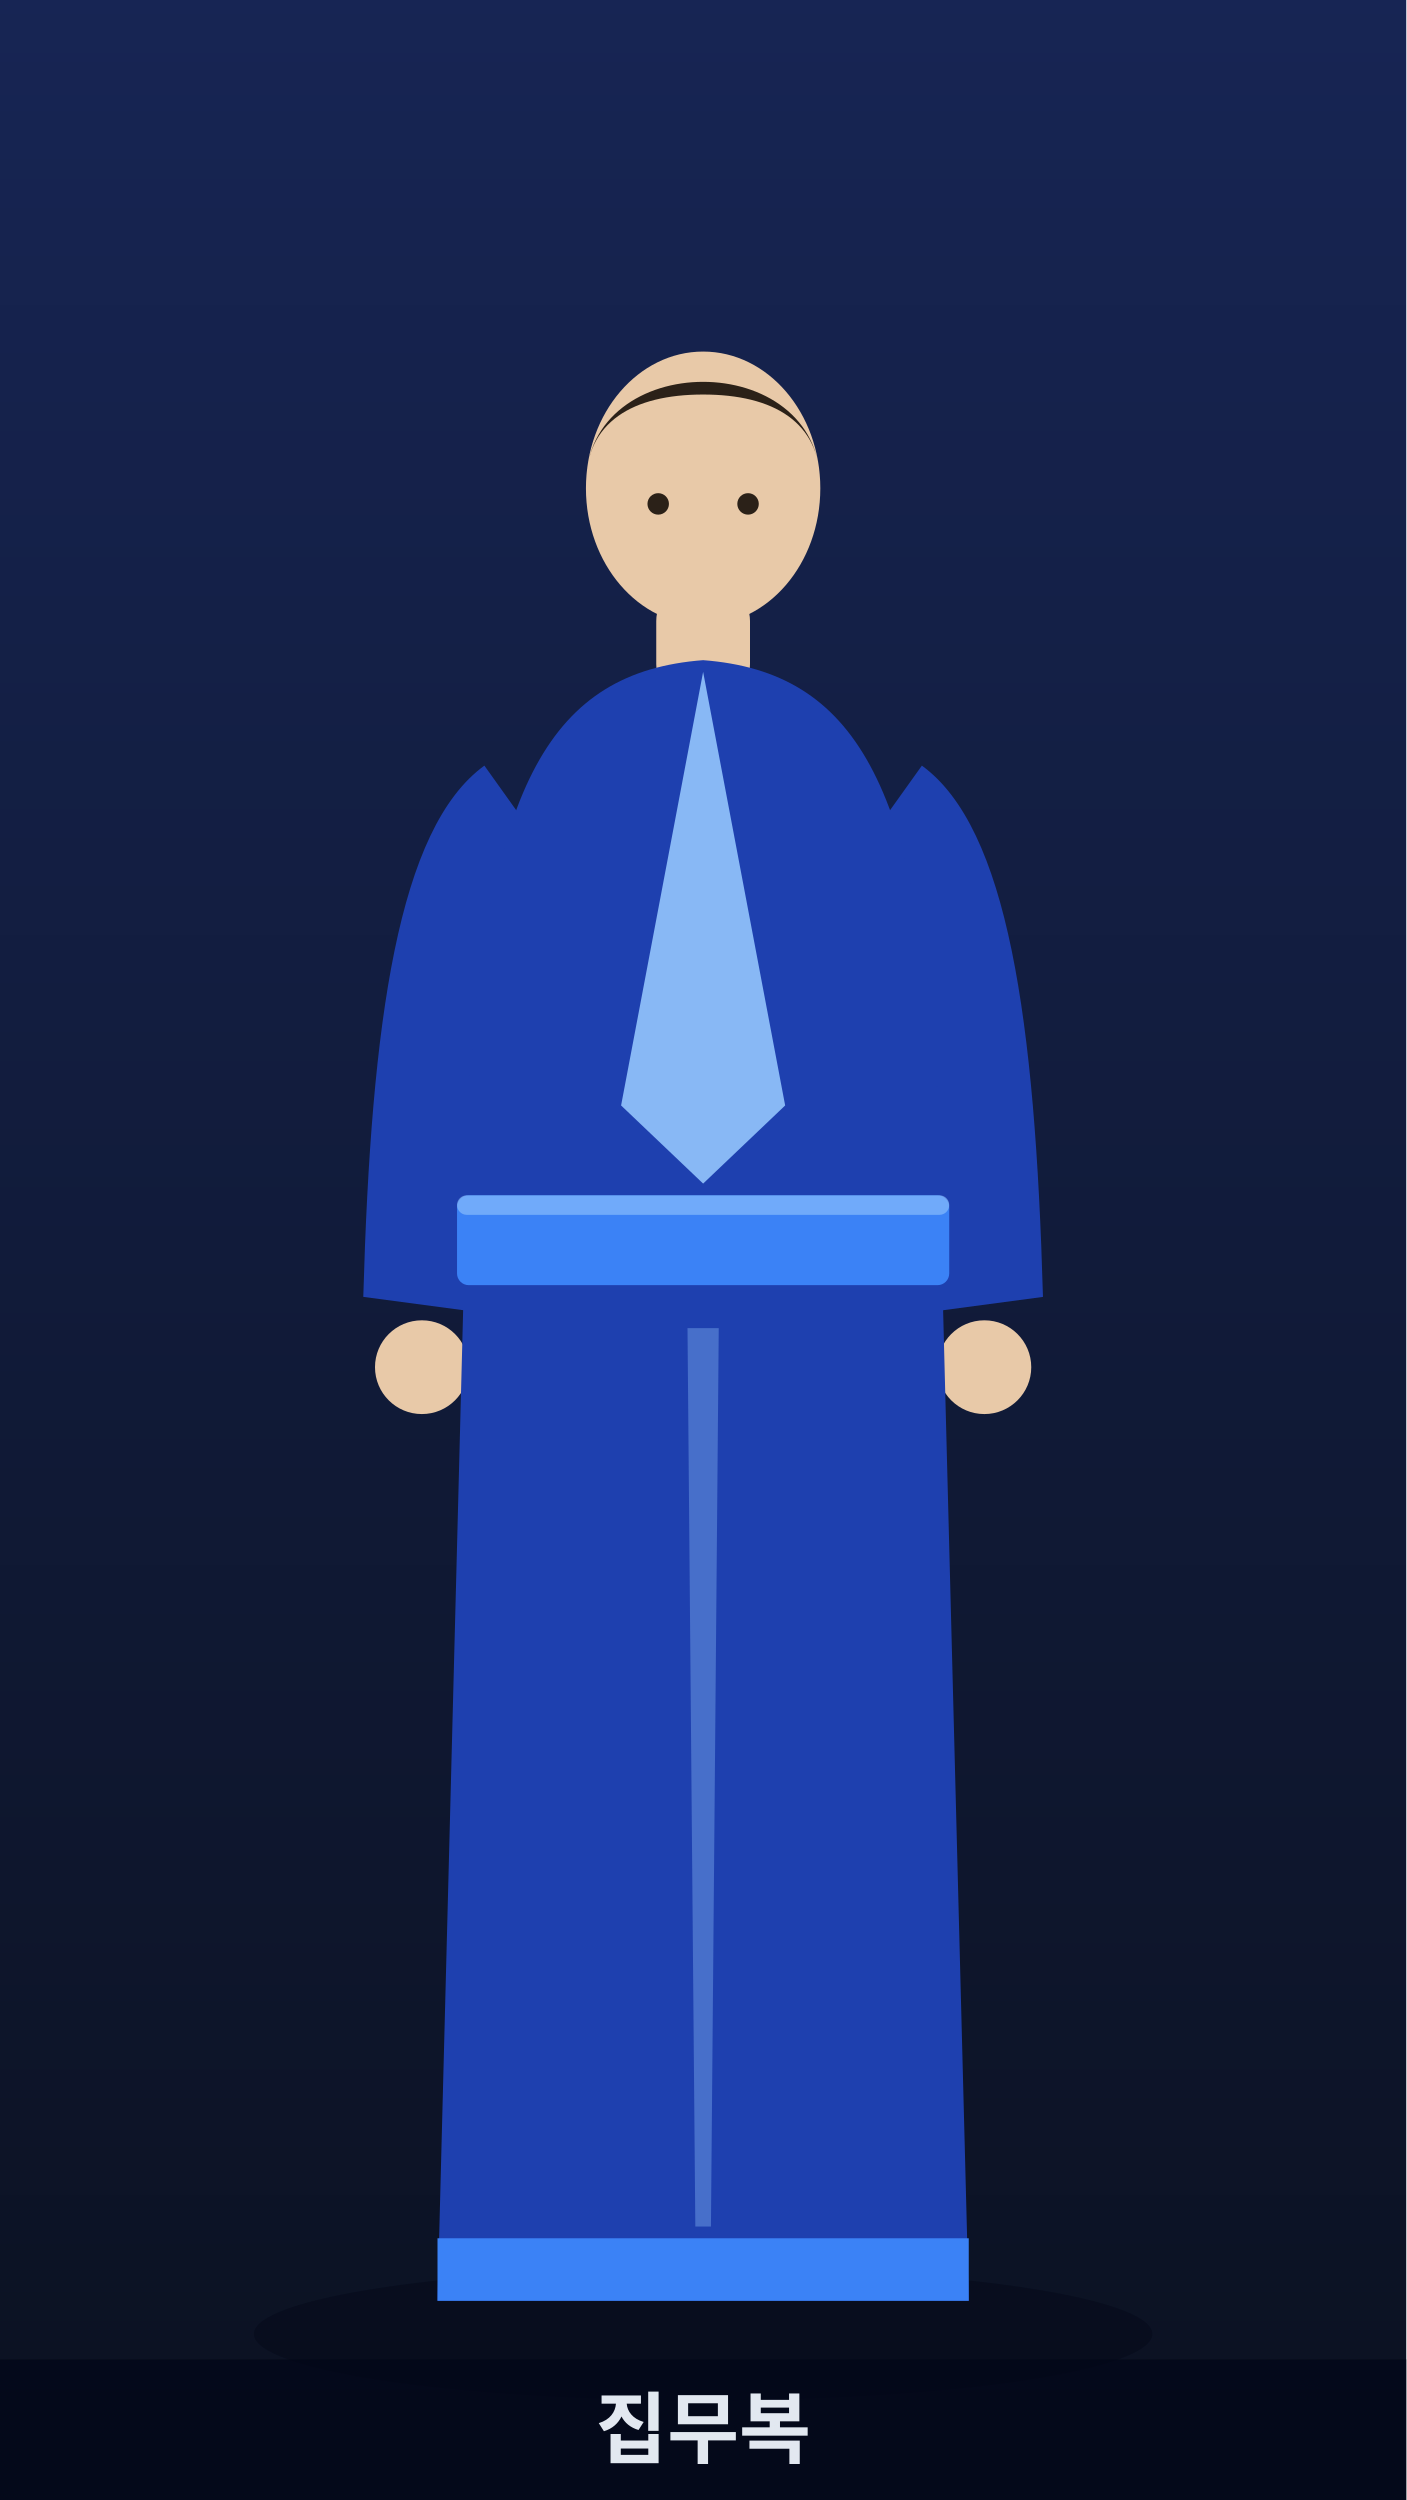
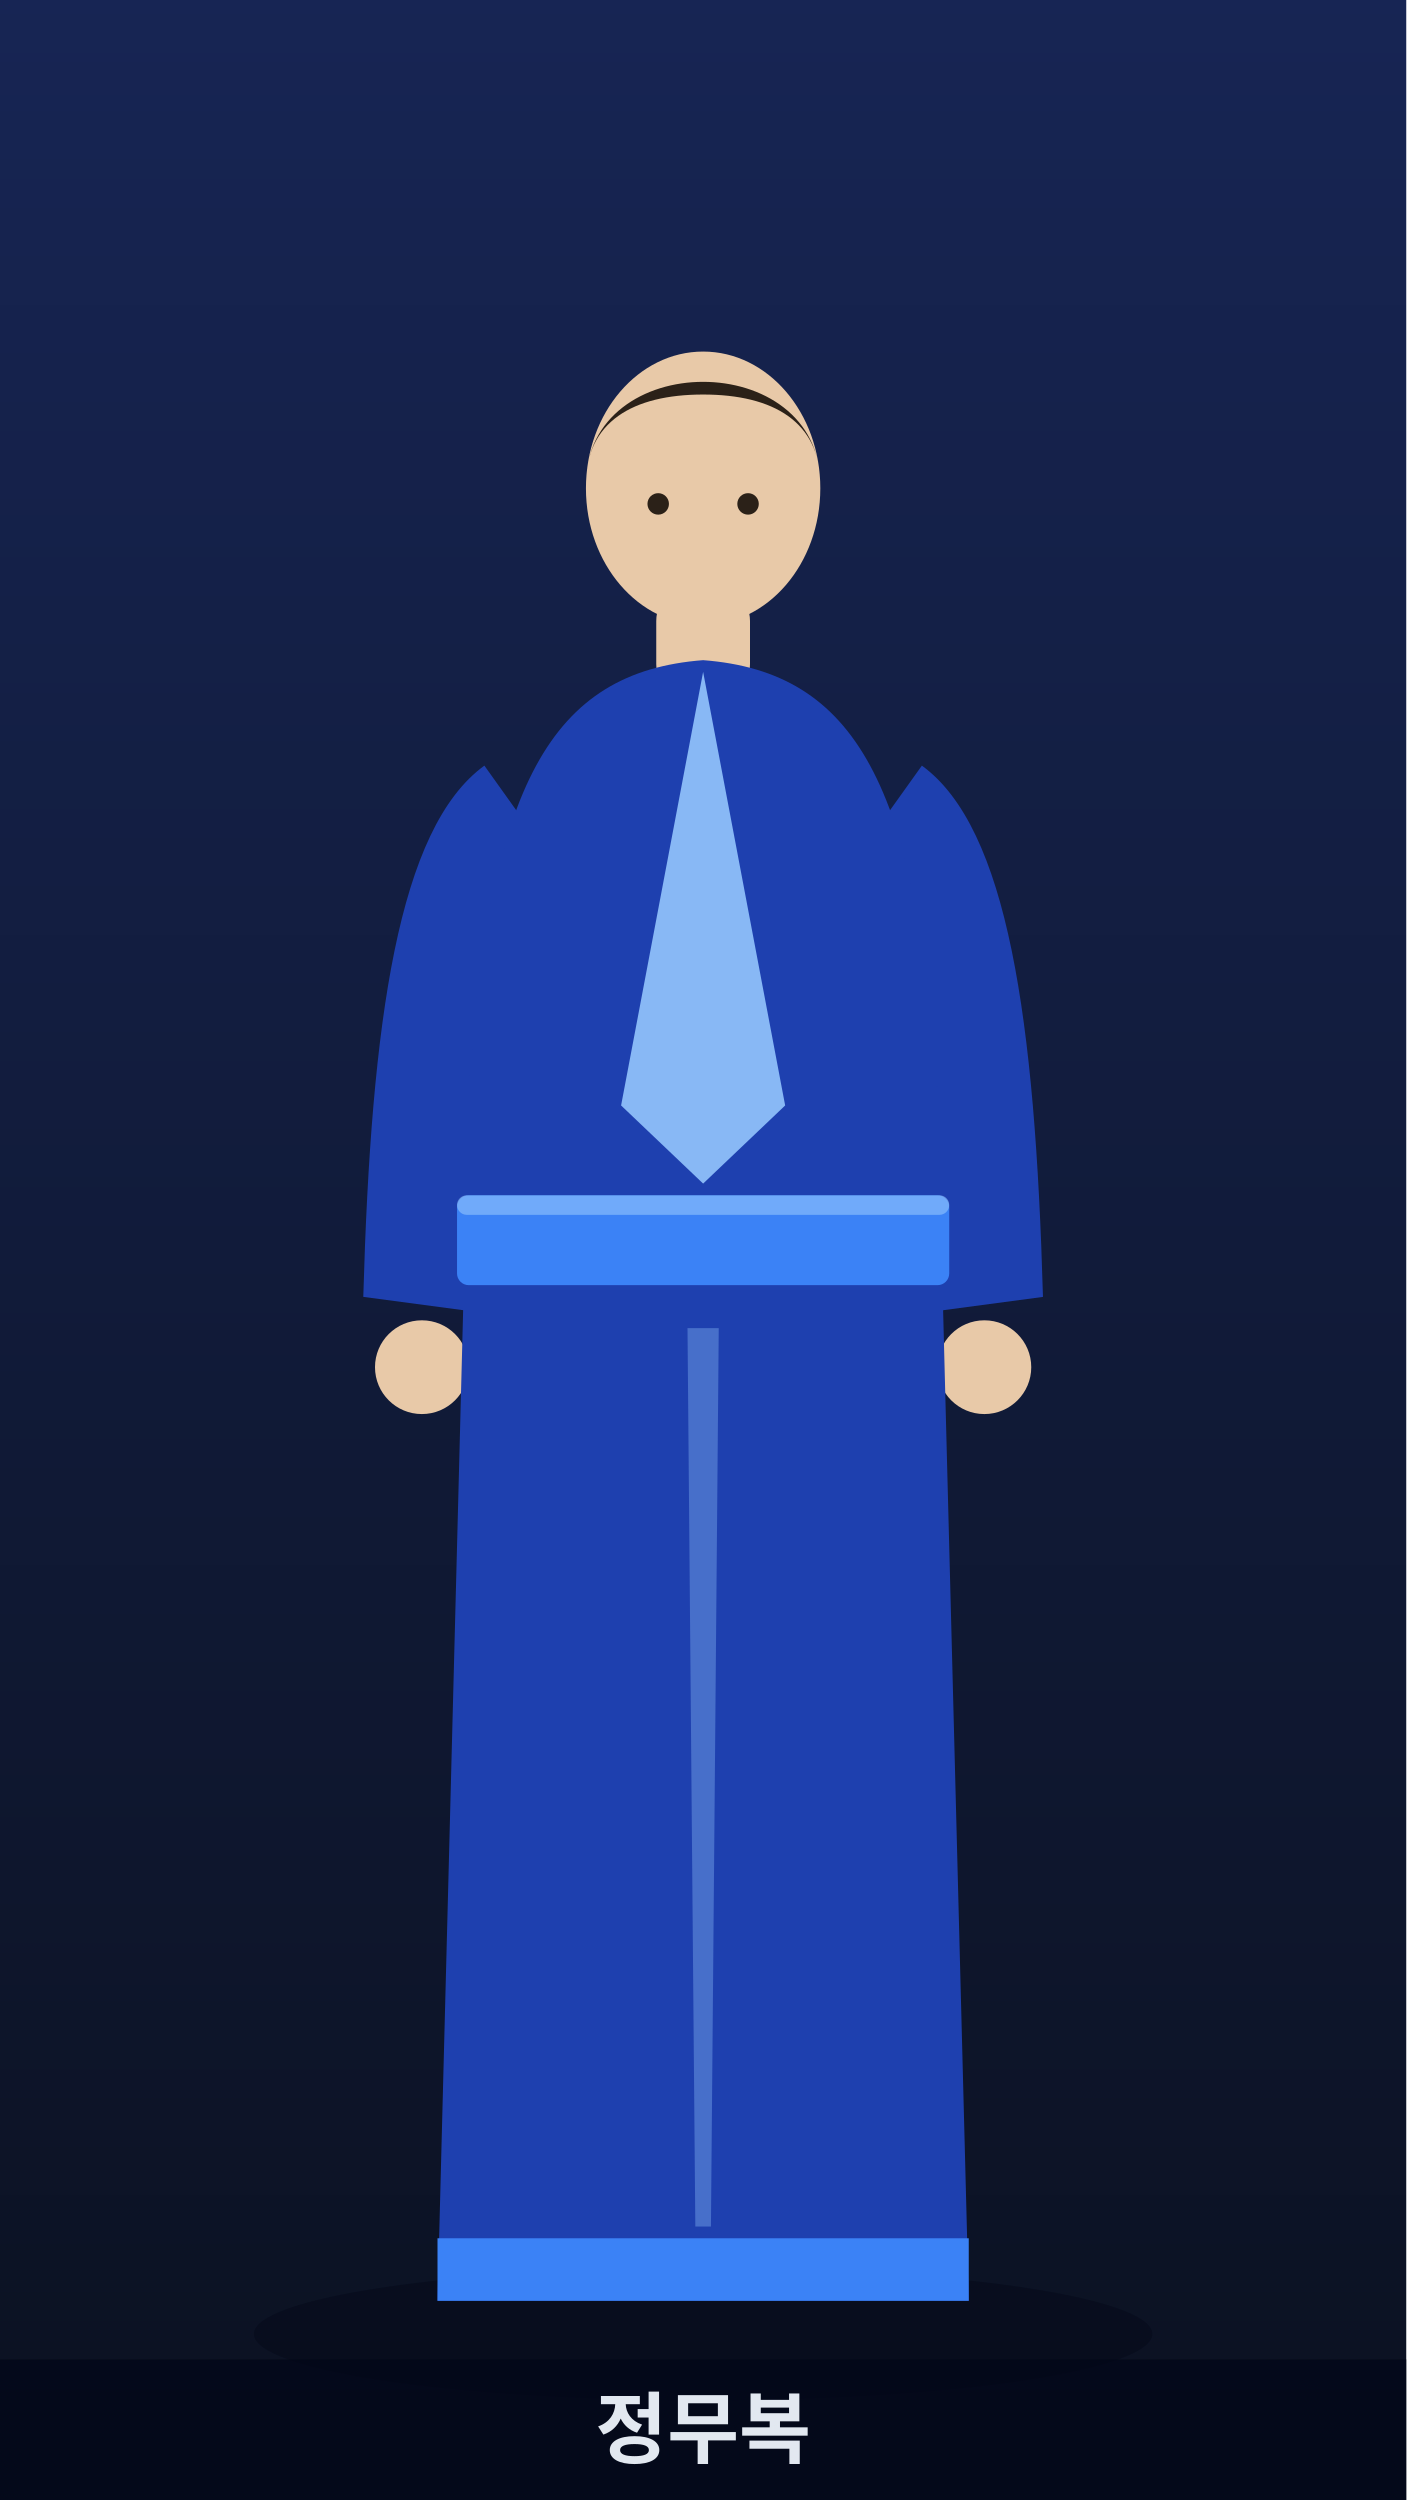
- <svg xmlns="http://www.w3.org/2000/svg" width="720" height="1280" viewBox="0 0 720 1280" role="img" aria-label="집무복을 입은 군주 전신">
+ <svg xmlns="http://www.w3.org/2000/svg" width="720" height="1280" viewBox="0 0 720 1280" role="img" aria-label="정무복을 입은 군주 전신">
  <defs>
    <linearGradient id="bg" x1="0" y1="0" x2="0" y2="1">
      <stop offset="0" stop-color="#172554" />
      <stop offset="1" stop-color="#0b1120" />
    </linearGradient>
  </defs>
  <rect width="720" height="1280" fill="url(#bg)" />
  <ellipse cx="360" cy="1195" rx="230" ry="34" fill="#020617" opacity="0.45" />
  <rect x="336" y="298" width="48" height="62" rx="20" fill="#e8c9a8" />
  <ellipse cx="360" cy="250" rx="60" ry="70" fill="#e8c9a8" />
  <path d="M300 248 C300 178 420 178 420 248 C420 216 396 202 360 202 C324 202 300 216 300 248 Z" fill="#2b2118" />
  <circle cx="337" cy="258" r="5.5" fill="#2b2118" />
  <circle cx="383" cy="258" r="5.5" fill="#2b2118" />
  <path d="M248 392 C204 424 190 522 186 664 L246 672 C244 542 250 462 268 420 Z" fill="#1e40af" />
  <path d="M472 392 C516 424 530 522 534 664 L474 672 C476 542 470 462 452 420 Z" fill="#1e40af" />
  <circle cx="216" cy="700" r="24" fill="#e8c9a8" />
  <circle cx="504" cy="700" r="24" fill="#e8c9a8" />
  <path d="M360 338 C282 344 250 402 240 560 L224 1178 L496 1178 L480 560 C470 402 438 344 360 338 Z" fill="#1e40af" />
  <path d="M360 344 L318 566 L360 606 L402 566 Z" fill="#93c5fd" opacity="0.9" />
  <rect x="234" y="612" width="252" height="46" rx="6" fill="#3b82f6" />
  <rect x="234" y="612" width="252" height="10" rx="5" fill="#93c5fd" opacity="0.6" />
  <rect x="224" y="1146" width="272" height="32" fill="#3b82f6" />
  <path d="M352 680 L368 680 L364 1140 L356 1140 Z" fill="#93c5fd" opacity="0.35" />
  <rect x="0" y="1208" width="720" height="72" fill="#020617" opacity="0.72" />
-   <text x="360" y="1258" text-anchor="middle" font-family="system-ui, sans-serif" font-size="40" font-weight="600" fill="#e2e8f0">집무복</text>
+   <text x="360" y="1258" text-anchor="middle" font-family="system-ui, sans-serif" font-size="40" font-weight="600" fill="#e2e8f0">정무복</text>
</svg>
